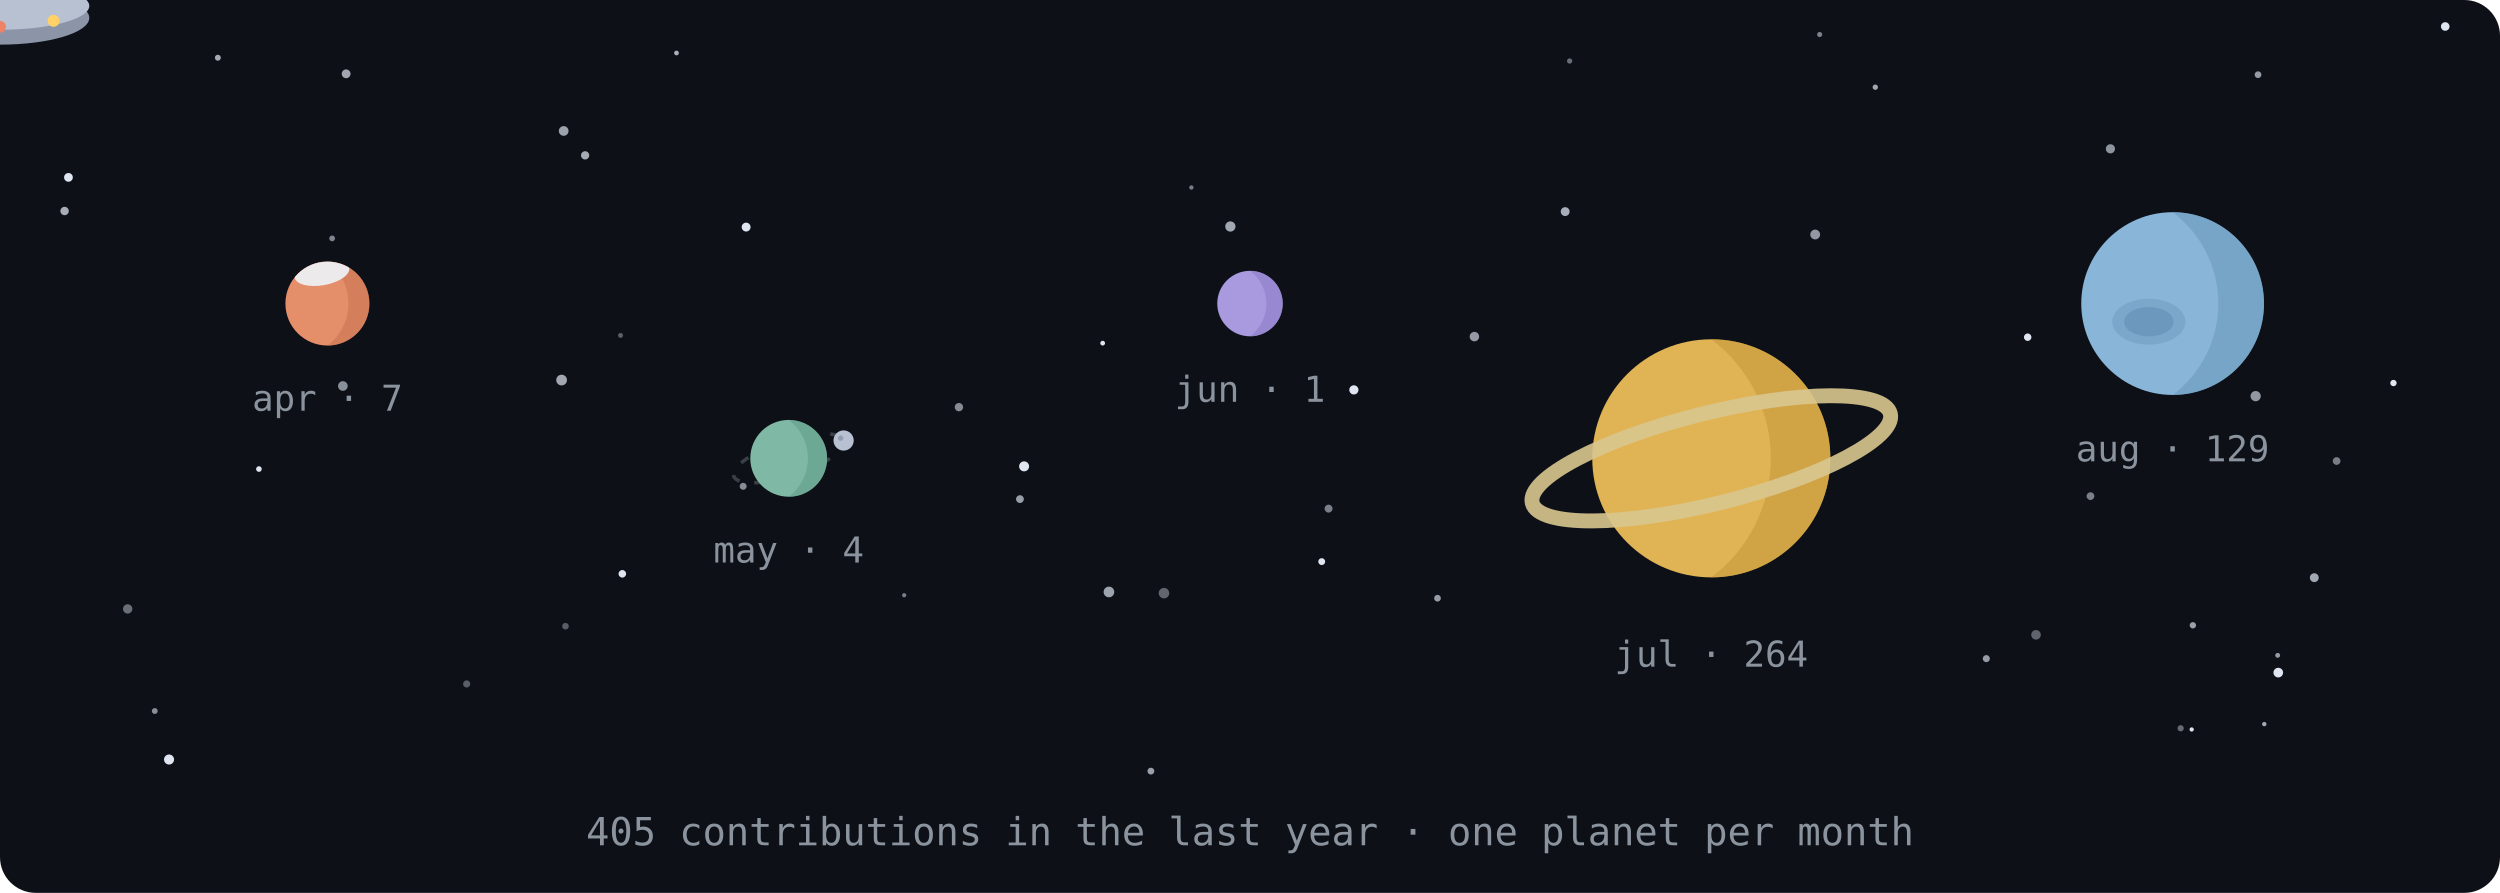
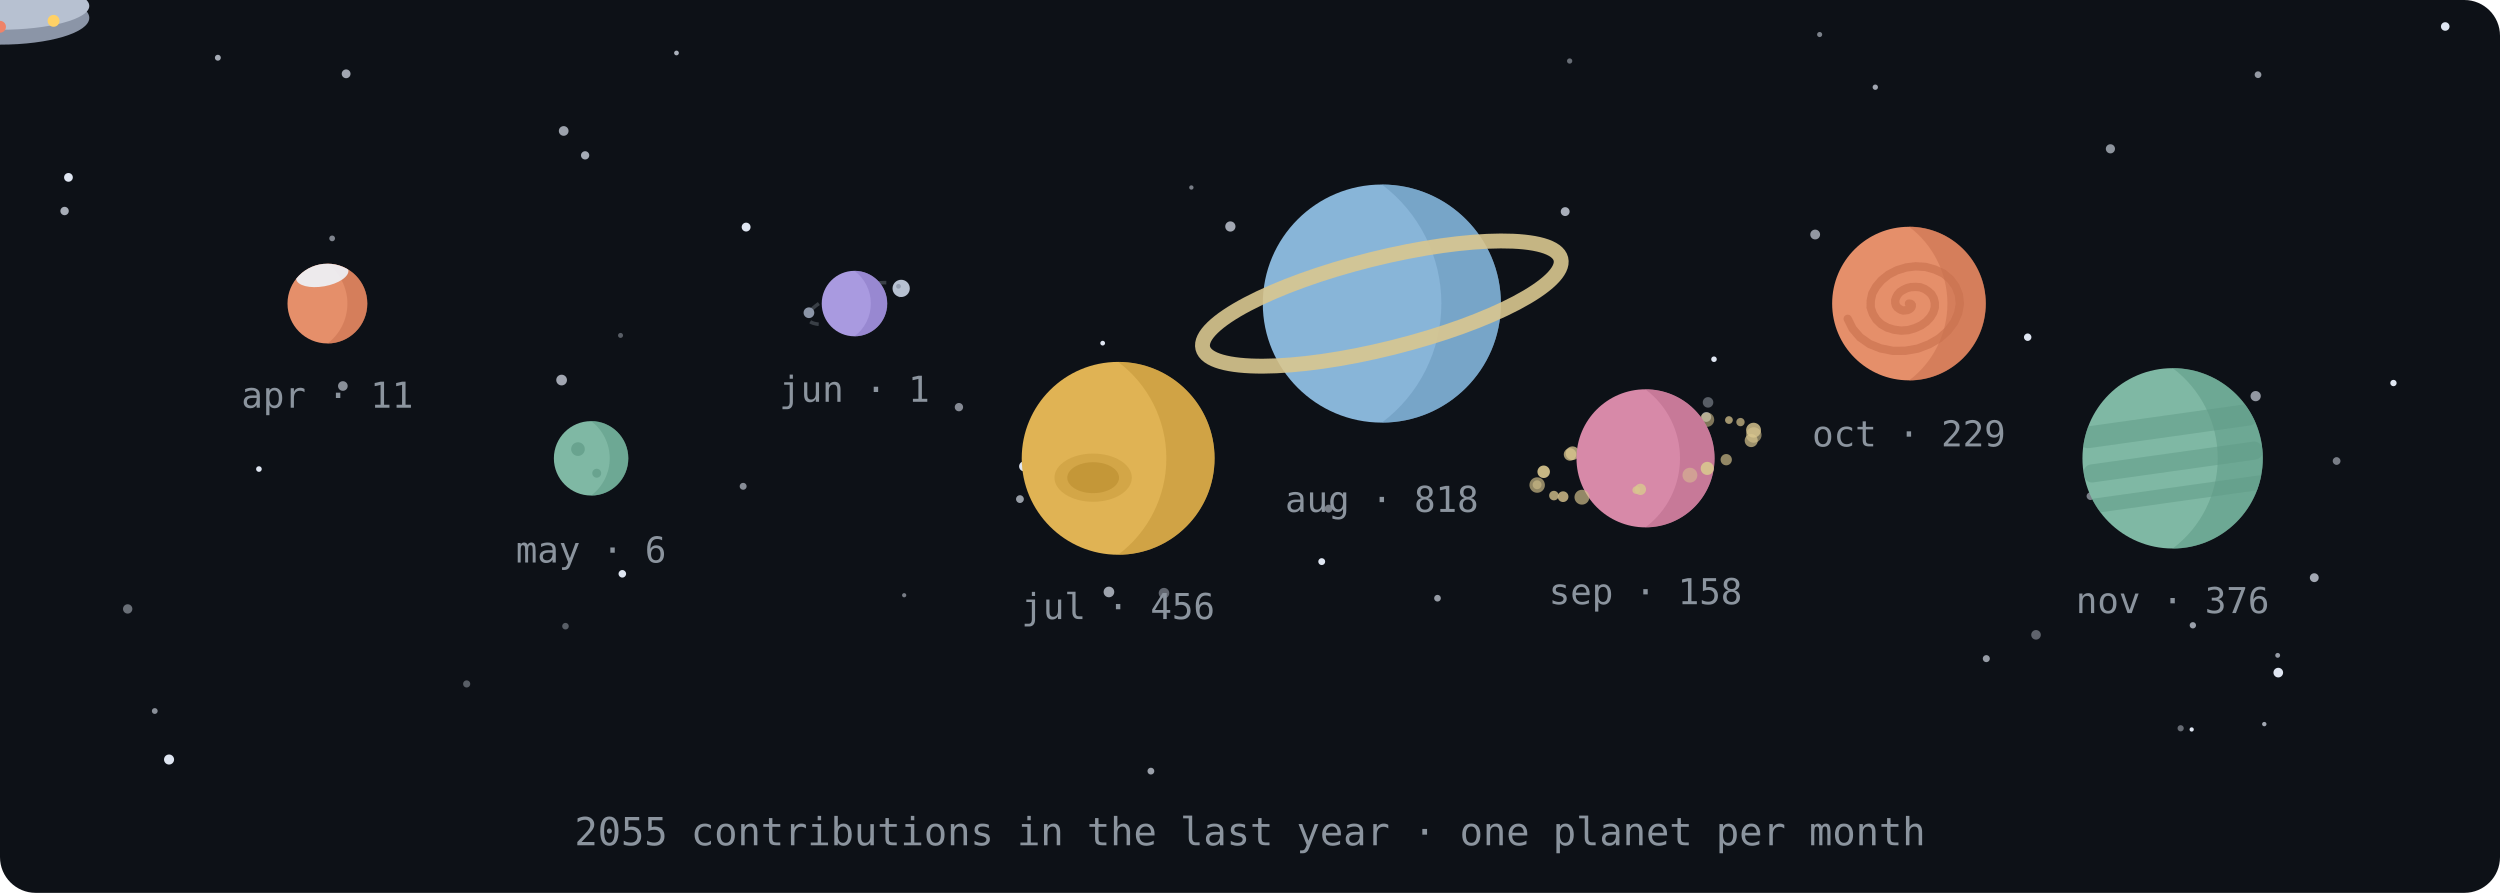
<svg xmlns="http://www.w3.org/2000/svg" viewBox="0 0 840 300" width="840" height="300">
  <style>
    text{font-family:ui-monospace,SFMono-Regular,Menlo,monospace}
    .lbl{font-size:12px}
    .cap{font-size:13px}
    
    .pop{animation:pop .5s cubic-bezier(.3,1.6,.5,1) both}
    .fade{animation:fadein .6s ease-out both}
    .drift{animation:drift 4s ease-in-out infinite alternate}
    .tw{animation:tw 2.8s ease-in-out infinite}
-     .cruise{animation:cruise 14s linear infinite}
+     .cruise{animation:cruise 20s linear infinite}
+     .lt{animation:lights 2.4s linear infinite}
+     @keyframes lights{0%,100%{fill:#ffd166}25%{fill:#ef8368}50%{fill:#8fd48a}75%{fill:#88b5d8}}
    .bob{animation:bob 1.6s ease-in-out infinite alternate}
    @keyframes pop{from{transform:scale(0)}to{transform:scale(1)}}
    @keyframes fadein{from{opacity:0}to{opacity:1}}
    @keyframes drift{from{transform:translateY(-3px)}to{transform:translateY(3px)}}
    @keyframes tw{0%,100%{opacity:.15}50%{opacity:.9}}
    @keyframes cruise{from{transform:translate(-60px,52px)}to{transform:translate(900px,52px)}}
    @keyframes bob{from{transform:translateY(-2.5px)}to{transform:translateY(2.5px)}}
+     .meteor{animation:meteor 185.8s linear infinite both}
+     .sat{animation:sat 240.9s linear infinite both}
+     .satf{animation:satf 240.9s linear infinite both}
+     @keyframes meteor{0%{transform:translate(336px,84px) rotate(-119deg);opacity:0}2.152%{transform:translate(336px,84px) rotate(-119deg);opacity:0}2.287%{opacity:1}2.640%{opacity:1}2.774%{transform:translate(488px,220px) rotate(-119deg);opacity:0}18.937%{transform:translate(679px,51px) rotate(4deg);opacity:0}19.072%{opacity:1}19.416%{opacity:1}19.550%{transform:translate(432px,119px) rotate(4deg);opacity:0}44.060%{transform:translate(234px,85px) rotate(-126deg);opacity:0}44.194%{opacity:1}44.532%{opacity:1}44.666%{transform:translate(439px,226px) rotate(-126deg);opacity:0}73.676%{transform:translate(459px,34px) rotate(-30deg);opacity:0}73.811%{opacity:1}74.090%{opacity:1}74.224%{transform:translate(316px,197px) rotate(-30deg);opacity:0}100%{transform:translate(316px,197px) rotate(-30deg);opacity:0}}
+     @keyframes sat{0%{transform:translate(-30px,177px);opacity:0}4.982%{transform:translate(-30px,177px);opacity:0}5.107%{opacity:1}10.324%{opacity:1}10.448%{transform:translate(870px,100px);opacity:0}68.446%{transform:translate(-30px,63px);opacity:0}68.571%{opacity:1}73.975%{opacity:1}74.099%{transform:translate(870px,180px);opacity:0}100%{transform:translate(870px,180px);opacity:0}}
+     @keyframes satf{0%{transform:translate(870px,198px);opacity:0}35.233%{transform:translate(870px,198px);opacity:0}35.357%{opacity:1}39.405%{opacity:1}39.529%{transform:translate(-30px,106px);opacity:0}100%{transform:translate(-30px,106px);opacity:0}}
    @media (prefers-reduced-motion:reduce){
-       .pop,.fade,.drift,.tw,.bob{animation:none}
+       .pop,.fade,.drift,.tw,.bob,.lt{animation:none}
      .cruise{animation:none;transform:translate(420px,52px)}
+       .meteor,.sat,.satf{animation:none;display:none}
    }
  </style>
  <rect x="0" y="0" width="840" height="300" rx="12" fill="#0d1117" />
  <circle class="tw" style="animation-delay:0.41s" cx="821.6" cy="8.9" r="1.44" fill="#dfe6f2" />
  <circle cx="73.2" cy="19.4" r="1.00" fill="#dfe6f2" opacity="0.72" />
  <circle cx="667.4" cy="221.3" r="1.19" fill="#dfe6f2" opacity="0.65" />
  <circle cx="611.4" cy="11.6" r="0.86" fill="#dfe6f2" opacity="0.53" />
  <circle class="tw" style="animation-delay:0.68s" cx="454.9" cy="131.0" r="1.54" fill="#dfe6f2" />
  <circle cx="702.4" cy="166.7" r="1.30" fill="#dfe6f2" opacity="0.52" />
  <circle cx="52.0" cy="238.9" r="0.98" fill="#dfe6f2" opacity="0.59" />
  <circle cx="190.0" cy="210.4" r="1.11" fill="#dfe6f2" opacity="0.36" />
  <circle class="tw" style="animation-delay:1.43s" cx="370.5" cy="115.3" r="0.80" fill="#dfe6f2" />
  <circle cx="630.1" cy="29.3" r="0.90" fill="#dfe6f2" opacity="0.70" />
  <circle cx="495.4" cy="113.1" r="1.59" fill="#dfe6f2" opacity="0.64" />
  <circle cx="684.1" cy="213.3" r="1.61" fill="#dfe6f2" opacity="0.39" />
  <circle class="tw" style="animation-delay:0.86s" cx="56.8" cy="255.2" r="1.69" fill="#dfe6f2" />
  <circle cx="525.9" cy="71.1" r="1.49" fill="#dfe6f2" opacity="0.74" />
  <circle cx="188.7" cy="127.7" r="1.80" fill="#dfe6f2" opacity="0.70" />
  <circle cx="372.6" cy="198.9" r="1.79" fill="#dfe6f2" opacity="0.69" />
  <circle class="tw" style="animation-delay:1.65s" cx="87.0" cy="157.6" r="0.95" fill="#dfe6f2" />
  <circle cx="42.9" cy="204.6" r="1.57" fill="#dfe6f2" opacity="0.44" />
  <circle cx="156.8" cy="229.8" r="1.21" fill="#dfe6f2" opacity="0.36" />
  <circle cx="208.5" cy="112.7" r="0.84" fill="#dfe6f2" opacity="0.36" />
  <circle class="tw" style="animation-delay:0.76s" cx="23.0" cy="59.6" r="1.47" fill="#dfe6f2" />
  <circle cx="573.3" cy="140.1" r="1.66" fill="#dfe6f2" opacity="0.60" />
  <circle cx="785.1" cy="154.9" r="1.30" fill="#dfe6f2" opacity="0.51" />
  <circle cx="573.9" cy="135.2" r="1.77" fill="#dfe6f2" opacity="0.36" />
  <circle class="tw" style="animation-delay:1.90s" cx="736.4" cy="245.1" r="0.72" fill="#dfe6f2" />
  <circle cx="609.9" cy="78.8" r="1.65" fill="#dfe6f2" opacity="0.63" />
  <circle cx="391.1" cy="199.3" r="1.77" fill="#dfe6f2" opacity="0.40" />
  <circle cx="196.6" cy="52.2" r="1.39" fill="#dfe6f2" opacity="0.72" />
  <circle class="tw" style="animation-delay:2.29s" cx="444.1" cy="188.7" r="1.16" fill="#dfe6f2" />
  <circle cx="386.7" cy="259.1" r="1.15" fill="#dfe6f2" opacity="0.67" />
  <circle cx="322.2" cy="136.8" r="1.40" fill="#dfe6f2" opacity="0.57" />
  <circle cx="709.1" cy="50.0" r="1.54" fill="#dfe6f2" opacity="0.61" />
  <circle class="tw" style="animation-delay:1.11s" cx="804.2" cy="128.7" r="1.07" fill="#dfe6f2" />
  <circle cx="189.4" cy="44.0" r="1.63" fill="#dfe6f2" opacity="0.68" />
  <circle cx="303.8" cy="200.0" r="0.71" fill="#dfe6f2" opacity="0.51" />
  <circle cx="758.7" cy="25.1" r="1.14" fill="#dfe6f2" opacity="0.64" />
  <circle class="tw" style="animation-delay:1.90s" cx="681.3" cy="113.3" r="1.25" fill="#dfe6f2" />
  <circle cx="736.8" cy="210.1" r="1.07" fill="#dfe6f2" opacity="0.67" />
  <circle cx="227.3" cy="17.8" r="0.80" fill="#dfe6f2" opacity="0.75" />
  <circle cx="115.2" cy="129.7" r="1.62" fill="#dfe6f2" opacity="0.59" />
  <circle class="tw" style="animation-delay:0.97s" cx="765.5" cy="226.0" r="1.62" fill="#dfe6f2" />
  <circle cx="413.4" cy="76.1" r="1.72" fill="#dfe6f2" opacity="0.71" />
  <circle cx="400.3" cy="63.0" r="0.73" fill="#dfe6f2" opacity="0.51" />
  <circle cx="527.4" cy="20.5" r="0.89" fill="#dfe6f2" opacity="0.43" />
  <circle class="tw" style="animation-delay:2.41s" cx="575.9" cy="120.7" r="0.94" fill="#dfe6f2" />
  <circle cx="760.8" cy="243.3" r="0.74" fill="#dfe6f2" opacity="0.71" />
  <circle cx="483.0" cy="201.0" r="1.13" fill="#dfe6f2" opacity="0.65" />
  <circle cx="249.7" cy="163.4" r="1.17" fill="#dfe6f2" opacity="0.58" />
  <circle class="tw" style="animation-delay:2.94s" cx="344.1" cy="156.7" r="1.68" fill="#dfe6f2" />
  <circle cx="757.9" cy="133.1" r="1.72" fill="#dfe6f2" opacity="0.63" />
  <circle cx="116.3" cy="24.8" r="1.48" fill="#dfe6f2" opacity="0.70" />
  <circle cx="765.3" cy="220.2" r="0.82" fill="#dfe6f2" opacity="0.65" />
  <circle class="tw" style="animation-delay:1.95s" cx="250.7" cy="76.3" r="1.49" fill="#dfe6f2" />
  <circle cx="21.7" cy="70.9" r="1.41" fill="#dfe6f2" opacity="0.73" />
  <circle cx="111.6" cy="80.1" r="0.97" fill="#dfe6f2" opacity="0.54" />
  <circle cx="446.4" cy="170.9" r="1.33" fill="#dfe6f2" opacity="0.52" />
  <circle class="tw" style="animation-delay:1.32s" cx="209.1" cy="192.8" r="1.27" fill="#dfe6f2" />
  <circle cx="732.7" cy="244.7" r="1.05" fill="#dfe6f2" opacity="0.42" />
  <circle cx="342.7" cy="167.7" r="1.31" fill="#dfe6f2" opacity="0.66" />
  <circle cx="777.6" cy="194.1" r="1.49" fill="#dfe6f2" opacity="0.71" />
+   <defs>
+     <linearGradient id="tail" gradientUnits="userSpaceOnUse" x1="0" y1="0" x2="66" y2="-23">
+       <stop offset="0" stop-color="#dfe6f2" />
+       <stop offset="1" stop-color="#dfe6f2" stop-opacity="0" />
+     </linearGradient>
+   </defs>
+   <g class="meteor">
+     <line x1="0" y1="0" x2="66" y2="-23" stroke="url(#tail)" stroke-width="1.8" stroke-linecap="round" />
+     <circle r="1.7" fill="#dfe6f2" />
+   </g>
+   <g class="sat">
+     <g transform="rotate(-20)">
+       <rect x="-13" y="-3" width="8" height="6" fill="#a8d8ef" opacity="0.85" />
+       <rect x="5" y="-3" width="8" height="6" fill="#a8d8ef" opacity="0.85" />
+       <line x1="-9" y1="-3" x2="-9" y2="3" stroke="#0d1117" stroke-width="0.8" opacity="0.6" />
+       <line x1="9" y1="-3" x2="9" y2="3" stroke="#0d1117" stroke-width="0.8" opacity="0.6" />
+       <rect x="-3.5" y="-4" width="7" height="8" rx="1.2" fill="#b7c1d1" />
+       <circle class="tw" cx="0" cy="-6" r="1.2" fill="#ef8368" />
+     </g>
+   </g>
  <g transform="translate(110.0 102)">
    <g class="pop" style="animation-delay:0.20s">
      <g class="drift" style="animation-duration:3.5s">
-         <circle r="14.1" fill="#e58f6a" />
-         <path d="M -2.826 -14.13 a 14.13 14.13 0 0 1 0 28.26 a 17.663 17.663 0 0 0 0 -28.26" fill="#c9714f" opacity="0.55" transform="translate(2.826004 0)" />
+         <circle r="13.4" fill="#e58f6a" />
+         <path d="M -2.687 -13.434 a 13.434 13.434 0 0 1 0 26.868 a 16.793 16.793 0 0 0 0 -26.868" fill="#c9714f" opacity="0.55" transform="translate(2.686815 0)" />
        <clipPath id="clip0">
-           <circle r="14.1" />
+           <circle r="13.4" />
        </clipPath>
        <g clip-path="url(#clip0)">
-           <ellipse cy="-10.5" rx="9.3" ry="4.2" fill="#eef4fb" opacity="0.9" transform="rotate(-10)" />
-         </g>
-       </g>
-     </g>
-     <text class="fade lbl" style="animation-delay:0.60s" y="36" text-anchor="middle" fill="#8b949e">apr · 7</text>
-   </g>
-   <g transform="translate(265.0 154)">
+           <ellipse cy="-9.9" rx="8.9" ry="4.0" fill="#eef4fb" opacity="0.9" transform="rotate(-10)" />
+         </g>
+       </g>
+     </g>
+     <switch>
+       <text systemLanguage="es, es-419, es-AR, es-BO, es-CL, es-CO, es-CR, es-CU, es-DO, es-EC, es-ES, es-GT, es-HN, es-MX, es-NI, es-PA, es-PE, es-PR, es-PY, es-SV, es-US, es-UY, es-VE" class="fade lbl" style="animation-delay:0.60s" y="35" text-anchor="middle" fill="#8b949e">abr · 11</text>
+       <text systemLanguage="pt, pt-BR, pt-PT, pt-AO, pt-MZ" class="fade lbl" style="animation-delay:0.60s" y="35" text-anchor="middle" fill="#8b949e">abr · 11</text>
+       <text systemLanguage="fr, fr-FR, fr-CA, fr-BE, fr-CH, fr-LU" class="fade lbl" style="animation-delay:0.60s" y="35" text-anchor="middle" fill="#8b949e">avr · 11</text>
+       <text systemLanguage="it, it-IT, it-CH" class="fade lbl" style="animation-delay:0.60s" y="35" text-anchor="middle" fill="#8b949e">apr · 11</text>
+       <text systemLanguage="de, de-DE, de-AT, de-CH" class="fade lbl" style="animation-delay:0.60s" y="35" text-anchor="middle" fill="#8b949e">apr · 11</text>
+       <text systemLanguage="zh, zh-CN, zh-TW, zh-HK, zh-SG, zh-Hans, zh-Hant, zh-Hans-CN, zh-Hant-TW, zh-Hant-HK" class="fade lbl" style="animation-delay:0.60s" y="35" text-anchor="middle" fill="#8b949e">4月 · 11</text>
+       <text systemLanguage="ja, ja-JP" class="fade lbl" style="animation-delay:0.60s" y="35" text-anchor="middle" fill="#8b949e">4月 · 11</text>
+       <text class="fade lbl" style="animation-delay:0.60s" y="35" text-anchor="middle" fill="#8b949e">apr · 11</text>
+     </switch>
+   </g>
+   <g transform="translate(198.6 154)">
    <g class="pop" style="animation-delay:0.45s">
      <g class="drift" style="animation-duration:4.5s">
-         <ellipse rx="19.4" ry="5.9" fill="none" stroke="#8b949e" stroke-width="1.2" stroke-dasharray="3 5" opacity="0.35" transform="rotate(-18)" />
-         <circle r="12.9" fill="#7fb8a4" />
-         <path d="M -2.58 -12.902 a 12.902 12.902 0 0 1 0 25.804 a 16.127 16.127 0 0 0 0 -25.804" fill="#5f9a86" opacity="0.55" transform="translate(2.580376 0)" />
-         <g transform="rotate(-18) translate(19.4 0) rotate(18)">
-           <circle r="3.4" fill="#b7c1d1" />
-           <circle cx="-1.0" cy="-0.8" r="0.9" fill="#8b95a7" opacity="0.8" />
-         </g>
-       </g>
-     </g>
-     <text class="fade lbl" style="animation-delay:0.85s" y="35" text-anchor="middle" fill="#8b949e">may · 4</text>
-   </g>
-   <g transform="translate(420.0 102)">
+         <circle r="12.5" fill="#7fb8a4" />
+         <path d="M -2.505 -12.523 a 12.523 12.523 0 0 1 0 25.046 a 15.654 15.654 0 0 0 0 -25.046" fill="#5f9a86" opacity="0.55" transform="translate(2.504595 0)" />
+         <circle cx="-4.4" cy="-3.1" r="2.3" fill="#5f9a86" opacity="0.7" />
+         <circle cx="1.9" cy="5.0" r="1.5" fill="#5f9a86" opacity="0.7" />
+       </g>
+     </g>
+     <switch>
+       <text systemLanguage="es, es-419, es-AR, es-BO, es-CL, es-CO, es-CR, es-CU, es-DO, es-EC, es-ES, es-GT, es-HN, es-MX, es-NI, es-PA, es-PE, es-PR, es-PY, es-SV, es-US, es-UY, es-VE" class="fade lbl" style="animation-delay:0.85s" y="35" text-anchor="middle" fill="#8b949e">may · 6</text>
+       <text systemLanguage="pt, pt-BR, pt-PT, pt-AO, pt-MZ" class="fade lbl" style="animation-delay:0.85s" y="35" text-anchor="middle" fill="#8b949e">mai · 6</text>
+       <text systemLanguage="fr, fr-FR, fr-CA, fr-BE, fr-CH, fr-LU" class="fade lbl" style="animation-delay:0.85s" y="35" text-anchor="middle" fill="#8b949e">mai · 6</text>
+       <text systemLanguage="it, it-IT, it-CH" class="fade lbl" style="animation-delay:0.85s" y="35" text-anchor="middle" fill="#8b949e">mag · 6</text>
+       <text systemLanguage="de, de-DE, de-AT, de-CH" class="fade lbl" style="animation-delay:0.85s" y="35" text-anchor="middle" fill="#8b949e">mai · 6</text>
+       <text systemLanguage="zh, zh-CN, zh-TW, zh-HK, zh-SG, zh-Hans, zh-Hant, zh-Hans-CN, zh-Hant-TW, zh-Hant-HK" class="fade lbl" style="animation-delay:0.85s" y="35" text-anchor="middle" fill="#8b949e">5月 · 6</text>
+       <text systemLanguage="ja, ja-JP" class="fade lbl" style="animation-delay:0.85s" y="35" text-anchor="middle" fill="#8b949e">5月 · 6</text>
+       <text class="fade lbl" style="animation-delay:0.85s" y="35" text-anchor="middle" fill="#8b949e">may · 6</text>
+     </switch>
+   </g>
+   <g transform="translate(287.1 102)">
    <g class="pop" style="animation-delay:0.70s">
      <g class="drift" style="animation-duration:5.5s">
+         <ellipse rx="16.5" ry="5.1" fill="none" stroke="#8b949e" stroke-width="1.2" stroke-dasharray="3 5" opacity="0.35" transform="rotate(-18)" />
        <circle r="11.0" fill="#a99ae0" />
        <path d="M -2.2 -11 a 11 11 0 0 1 0 22 a 13.75 13.75 0 0 0 0 -22" fill="#8a7ac4" opacity="0.55" transform="translate(2.2 0)" />
-       </g>
-     </g>
-     <text class="fade lbl" style="animation-delay:1.10s" y="33" text-anchor="middle" fill="#8b949e">jun · 1</text>
-   </g>
-   <g transform="translate(575.0 154)">
+         <g transform="rotate(-18) translate(16.5 0) rotate(18)">
+           <circle r="2.9" fill="#b7c1d1" />
+           <circle cx="-0.9" cy="-0.7" r="0.8" fill="#8b95a7" opacity="0.8" />
+         </g>
+         <g transform="rotate(-18) translate(-15.5 -1.8)">
+           <circle r="1.8" fill="#8b95a7" />
+         </g>
+       </g>
+     </g>
+     <switch>
+       <text systemLanguage="es, es-419, es-AR, es-BO, es-CL, es-CO, es-CR, es-CU, es-DO, es-EC, es-ES, es-GT, es-HN, es-MX, es-NI, es-PA, es-PE, es-PR, es-PY, es-SV, es-US, es-UY, es-VE" class="fade lbl" style="animation-delay:1.10s" y="33" text-anchor="middle" fill="#8b949e">jun · 1</text>
+       <text systemLanguage="pt, pt-BR, pt-PT, pt-AO, pt-MZ" class="fade lbl" style="animation-delay:1.10s" y="33" text-anchor="middle" fill="#8b949e">jun · 1</text>
+       <text systemLanguage="fr, fr-FR, fr-CA, fr-BE, fr-CH, fr-LU" class="fade lbl" style="animation-delay:1.10s" y="33" text-anchor="middle" fill="#8b949e">juin · 1</text>
+       <text systemLanguage="it, it-IT, it-CH" class="fade lbl" style="animation-delay:1.10s" y="33" text-anchor="middle" fill="#8b949e">giu · 1</text>
+       <text systemLanguage="de, de-DE, de-AT, de-CH" class="fade lbl" style="animation-delay:1.10s" y="33" text-anchor="middle" fill="#8b949e">jun · 1</text>
+       <text systemLanguage="zh, zh-CN, zh-TW, zh-HK, zh-SG, zh-Hans, zh-Hant, zh-Hans-CN, zh-Hant-TW, zh-Hant-HK" class="fade lbl" style="animation-delay:1.10s" y="33" text-anchor="middle" fill="#8b949e">6月 · 1</text>
+       <text systemLanguage="ja, ja-JP" class="fade lbl" style="animation-delay:1.10s" y="33" text-anchor="middle" fill="#8b949e">6月 · 1</text>
+       <text class="fade lbl" style="animation-delay:1.10s" y="33" text-anchor="middle" fill="#8b949e">jun · 1</text>
+     </switch>
+   </g>
+   <g transform="translate(375.7 154)">
    <g class="pop" style="animation-delay:0.95s">
      <g class="drift" style="animation-duration:3.5s">
-         <circle r="40.0" fill="#e0b354" />
-         <path d="M -8 -40 a 40 40 0 0 1 0 80 a 50 50 0 0 0 0 -80" fill="#c39638" opacity="0.55" transform="translate(8 0)" />
-         <ellipse cx="0" cy="0" rx="62.0" ry="15.2" fill="none" stroke="#d9c68f" stroke-width="5" transform="rotate(-14)" opacity="0.9" />
-       </g>
-     </g>
-     <text class="fade lbl" style="animation-delay:1.35s" y="70" text-anchor="middle" fill="#8b949e">jul · 264</text>
-   </g>
-   <g transform="translate(730.0 102)">
+         <circle r="32.4" fill="#e0b354" />
+         <path d="M -6.477 -32.386 a 32.386 32.386 0 0 1 0 64.772 a 40.483 40.483 0 0 0 0 -64.772" fill="#c39638" opacity="0.55" transform="translate(6.477214 0)" />
+         <ellipse cx="-8.4" cy="6.5" rx="13.0" ry="8.1" fill="#c39638" opacity="0.45" />
+         <ellipse cx="-8.4" cy="6.5" rx="8.7" ry="5.2" fill="#c39638" opacity="0.95" />
+       </g>
+     </g>
+     <switch>
+       <text systemLanguage="es, es-419, es-AR, es-BO, es-CL, es-CO, es-CR, es-CU, es-DO, es-EC, es-ES, es-GT, es-HN, es-MX, es-NI, es-PA, es-PE, es-PR, es-PY, es-SV, es-US, es-UY, es-VE" class="fade lbl" style="animation-delay:1.35s" y="54" text-anchor="middle" fill="#8b949e">jul · 456</text>
+       <text systemLanguage="pt, pt-BR, pt-PT, pt-AO, pt-MZ" class="fade lbl" style="animation-delay:1.35s" y="54" text-anchor="middle" fill="#8b949e">jul · 456</text>
+       <text systemLanguage="fr, fr-FR, fr-CA, fr-BE, fr-CH, fr-LU" class="fade lbl" style="animation-delay:1.35s" y="54" text-anchor="middle" fill="#8b949e">juil · 456</text>
+       <text systemLanguage="it, it-IT, it-CH" class="fade lbl" style="animation-delay:1.35s" y="54" text-anchor="middle" fill="#8b949e">lug · 456</text>
+       <text systemLanguage="de, de-DE, de-AT, de-CH" class="fade lbl" style="animation-delay:1.35s" y="54" text-anchor="middle" fill="#8b949e">jul · 456</text>
+       <text systemLanguage="zh, zh-CN, zh-TW, zh-HK, zh-SG, zh-Hans, zh-Hant, zh-Hans-CN, zh-Hant-TW, zh-Hant-HK" class="fade lbl" style="animation-delay:1.35s" y="54" text-anchor="middle" fill="#8b949e">7月 · 456</text>
+       <text systemLanguage="ja, ja-JP" class="fade lbl" style="animation-delay:1.35s" y="54" text-anchor="middle" fill="#8b949e">7月 · 456</text>
+       <text class="fade lbl" style="animation-delay:1.35s" y="54" text-anchor="middle" fill="#8b949e">jul · 456</text>
+     </switch>
+   </g>
+   <g transform="translate(464.3 102)">
    <g class="pop" style="animation-delay:1.20s">
      <g class="drift" style="animation-duration:4.5s">
-         <circle r="30.7" fill="#88b5d8" />
-         <path d="M -6.14 -30.699 a 30.699 30.699 0 0 1 0 61.399 a 38.374 38.374 0 0 0 0 -61.399" fill="#6a97bb" opacity="0.55" transform="translate(6.139863 0)" />
-         <ellipse cx="-8.0" cy="6.1" rx="12.3" ry="7.7" fill="#6a97bb" opacity="0.45" />
-         <ellipse cx="-8.0" cy="6.1" rx="8.3" ry="4.9" fill="#6a97bb" opacity="0.95" />
-       </g>
-     </g>
-     <text class="fade lbl" style="animation-delay:1.60s" y="53" text-anchor="middle" fill="#8b949e">aug · 129</text>
+         <circle r="40.0" fill="#88b5d8" />
+         <path d="M -8 -40 a 40 40 0 0 1 0 80 a 50 50 0 0 0 0 -80" fill="#6a97bb" opacity="0.55" transform="translate(8 0)" />
+         <ellipse cx="0" cy="0" rx="62.0" ry="15.2" fill="none" stroke="#d9c68f" stroke-width="5" transform="rotate(-14)" opacity="0.9" />
+       </g>
+     </g>
+     <switch>
+       <text systemLanguage="es, es-419, es-AR, es-BO, es-CL, es-CO, es-CR, es-CU, es-DO, es-EC, es-ES, es-GT, es-HN, es-MX, es-NI, es-PA, es-PE, es-PR, es-PY, es-SV, es-US, es-UY, es-VE" class="fade lbl" style="animation-delay:1.60s" y="70" text-anchor="middle" fill="#8b949e">ago · 818</text>
+       <text systemLanguage="pt, pt-BR, pt-PT, pt-AO, pt-MZ" class="fade lbl" style="animation-delay:1.60s" y="70" text-anchor="middle" fill="#8b949e">ago · 818</text>
+       <text systemLanguage="fr, fr-FR, fr-CA, fr-BE, fr-CH, fr-LU" class="fade lbl" style="animation-delay:1.60s" y="70" text-anchor="middle" fill="#8b949e">août · 818</text>
+       <text systemLanguage="it, it-IT, it-CH" class="fade lbl" style="animation-delay:1.60s" y="70" text-anchor="middle" fill="#8b949e">ago · 818</text>
+       <text systemLanguage="de, de-DE, de-AT, de-CH" class="fade lbl" style="animation-delay:1.60s" y="70" text-anchor="middle" fill="#8b949e">aug · 818</text>
+       <text systemLanguage="zh, zh-CN, zh-TW, zh-HK, zh-SG, zh-Hans, zh-Hant, zh-Hans-CN, zh-Hant-TW, zh-Hant-HK" class="fade lbl" style="animation-delay:1.60s" y="70" text-anchor="middle" fill="#8b949e">8月 · 818</text>
+       <text systemLanguage="ja, ja-JP" class="fade lbl" style="animation-delay:1.60s" y="70" text-anchor="middle" fill="#8b949e">8月 · 818</text>
+       <text class="fade lbl" style="animation-delay:1.60s" y="70" text-anchor="middle" fill="#8b949e">aug · 818</text>
+     </switch>
+   </g>
+   <g transform="translate(552.9 154)">
+     <g class="pop" style="animation-delay:1.45s">
+       <g class="drift" style="animation-duration:5.5s">
+         <g transform="rotate(-14)">
+           <circle cx="-37.5" cy="-0.1" r="2.6" fill="#d9c68f" opacity="0.64" />
+           <circle cx="-37.5" cy="-0.2" r="1.5" fill="#d9c68f" opacity="0.53" />
+           <circle cx="-34.3" cy="-3.9" r="2.1" fill="#d9c68f" opacity="0.91" />
+           <circle cx="-24.3" cy="-7.4" r="2.1" fill="#d9c68f" opacity="0.75" />
+           <circle cx="-23.4" cy="-7.6" r="2.3" fill="#d9c68f" opacity="0.76" />
+           <circle cx="-14.9" cy="-8.9" r="2.3" fill="#d9c68f" opacity="0.59" />
+           <circle cx="-3.6" cy="-9.7" r="1.4" fill="#d9c68f" opacity="0.62" />
+           <circle cx="8.1" cy="-9.5" r="2.1" fill="#d9c68f" opacity="0.67" />
+           <circle cx="23.2" cy="-7.6" r="2.4" fill="#d9c68f" opacity="0.56" />
+           <circle cx="30.3" cy="-5.7" r="1.3" fill="#d9c68f" opacity="0.73" />
+           <circle cx="33.9" cy="-4.1" r="1.4" fill="#d9c68f" opacity="0.69" />
+           <circle cx="37.5" cy="-0.4" r="2.5" fill="#d9c68f" opacity="0.82" />
+         </g>
+         <circle r="23.2" fill="#d789a8" />
+         <path d="M -4.631 -23.156 a 23.156 23.156 0 0 1 0 46.313 a 28.945 28.945 0 0 0 0 -46.313" fill="#b96b8b" opacity="0.55" transform="translate(4.631274 0)" />
+         <g transform="rotate(-14)">
+           <circle cx="37.2" cy="1.2" r="2.6" fill="#d9c68f" opacity="0.59" />
+           <circle cx="35.9" cy="2.8" r="2.2" fill="#d9c68f" opacity="0.70" />
+           <circle cx="26.2" cy="7.0" r="1.9" fill="#d9c68f" opacity="0.65" />
+           <circle cx="19.3" cy="8.3" r="2.2" fill="#d9c68f" opacity="0.91" />
+           <circle cx="13.1" cy="9.1" r="2.5" fill="#d9c68f" opacity="0.51" />
+           <circle cx="-4.2" cy="9.7" r="1.9" fill="#d9c68f" opacity="0.83" />
+           <circle cx="-5.6" cy="9.6" r="1.3" fill="#d9c68f" opacity="0.82" />
+           <circle cx="-23.9" cy="7.5" r="2.5" fill="#d9c68f" opacity="0.66" />
+           <circle cx="-30.0" cy="5.8" r="1.8" fill="#d9c68f" opacity="0.80" />
+           <circle cx="-32.9" cy="4.7" r="1.6" fill="#d9c68f" opacity="0.77" />
+         </g>
+       </g>
+     </g>
+     <switch>
+       <text systemLanguage="es, es-419, es-AR, es-BO, es-CL, es-CO, es-CR, es-CU, es-DO, es-EC, es-ES, es-GT, es-HN, es-MX, es-NI, es-PA, es-PE, es-PR, es-PY, es-SV, es-US, es-UY, es-VE" class="fade lbl" style="animation-delay:1.85s" y="49" text-anchor="middle" fill="#8b949e">sep · 158</text>
+       <text systemLanguage="pt, pt-BR, pt-PT, pt-AO, pt-MZ" class="fade lbl" style="animation-delay:1.85s" y="49" text-anchor="middle" fill="#8b949e">set · 158</text>
+       <text systemLanguage="fr, fr-FR, fr-CA, fr-BE, fr-CH, fr-LU" class="fade lbl" style="animation-delay:1.85s" y="49" text-anchor="middle" fill="#8b949e">sept · 158</text>
+       <text systemLanguage="it, it-IT, it-CH" class="fade lbl" style="animation-delay:1.85s" y="49" text-anchor="middle" fill="#8b949e">set · 158</text>
+       <text systemLanguage="de, de-DE, de-AT, de-CH" class="fade lbl" style="animation-delay:1.85s" y="49" text-anchor="middle" fill="#8b949e">sep · 158</text>
+       <text systemLanguage="zh, zh-CN, zh-TW, zh-HK, zh-SG, zh-Hans, zh-Hant, zh-Hans-CN, zh-Hant-TW, zh-Hant-HK" class="fade lbl" style="animation-delay:1.85s" y="49" text-anchor="middle" fill="#8b949e">9月 · 158</text>
+       <text systemLanguage="ja, ja-JP" class="fade lbl" style="animation-delay:1.85s" y="49" text-anchor="middle" fill="#8b949e">9月 · 158</text>
+       <text class="fade lbl" style="animation-delay:1.85s" y="49" text-anchor="middle" fill="#8b949e">sep · 158</text>
+     </switch>
+   </g>
+   <g transform="translate(641.4 102)">
+     <g class="pop" style="animation-delay:1.70s">
+       <g class="drift" style="animation-duration:3.5s">
+         <circle r="25.8" fill="#e58f6a" />
+         <path d="M -5.17 -25.849 a 25.849 25.849 0 0 1 0 51.698 a 32.312 32.312 0 0 0 0 -51.698" fill="#c9714f" opacity="0.55" transform="translate(5.16985 0)" />
+         <polyline points="0.0,0.0 0.3,0.1 0.5,0.2 0.7,0.4 0.8,0.7 0.7,1.1 0.5,1.4 0.1,1.7 -0.4,1.9 -1.0,2.0 -1.7,1.9 -2.4,1.8 -3.1,1.4 -3.6,0.9 -4.1,0.3 -4.4,-0.5 -4.4,-1.3 -4.2,-2.2 -3.7,-3.0 -3.0,-3.8 -2.0,-4.5 -0.8,-4.9 0.6,-5.2 2.0,-5.2 3.5,-4.9 5.0,-4.4 6.3,-3.5 7.3,-2.4 8.1,-1.2 8.5,0.3 8.5,1.8 8.1,3.4 7.2,4.9 5.9,6.2 4.2,7.3 2.2,8.1 0.0,8.5 -2.4,8.6 -4.7,8.2 -7.0,7.3 -9.0,6.1 -10.7,4.5 -11.9,2.6 -12.6,0.4 -12.8,-1.8 -12.2,-4.1 -11.1,-6.3 -9.3,-8.2 -7.1,-9.8 -4.3,-11.1 -1.3,-11.8 2.0,-12.0 5.2,-11.6 8.4,-10.6 11.2,-9.0 13.7,-7.0 15.5,-4.5 16.6,-1.8 17.0,1.2 16.6,4.2 15.3,7.1 13.2,9.8 10.5,12.0 7.1,13.8 3.3,14.9 -0.8,15.4 -5.0,15.1 -9.1,14.1 -12.9,12.3 -16.1,10.0 -18.7,7.0 -20.4,3.6 -21.2,0.0" fill="none" stroke="#c9714f" stroke-width="2.8" stroke-linecap="round" opacity="0.65" transform="rotate(-14)" />
+       </g>
+     </g>
+     <switch>
+       <text systemLanguage="es, es-419, es-AR, es-BO, es-CL, es-CO, es-CR, es-CU, es-DO, es-EC, es-ES, es-GT, es-HN, es-MX, es-NI, es-PA, es-PE, es-PR, es-PY, es-SV, es-US, es-UY, es-VE" class="fade lbl" style="animation-delay:2.10s" y="48" text-anchor="middle" fill="#8b949e">oct · 229</text>
+       <text systemLanguage="pt, pt-BR, pt-PT, pt-AO, pt-MZ" class="fade lbl" style="animation-delay:2.10s" y="48" text-anchor="middle" fill="#8b949e">out · 229</text>
+       <text systemLanguage="fr, fr-FR, fr-CA, fr-BE, fr-CH, fr-LU" class="fade lbl" style="animation-delay:2.10s" y="48" text-anchor="middle" fill="#8b949e">oct · 229</text>
+       <text systemLanguage="it, it-IT, it-CH" class="fade lbl" style="animation-delay:2.10s" y="48" text-anchor="middle" fill="#8b949e">ott · 229</text>
+       <text systemLanguage="de, de-DE, de-AT, de-CH" class="fade lbl" style="animation-delay:2.10s" y="48" text-anchor="middle" fill="#8b949e">okt · 229</text>
+       <text systemLanguage="zh, zh-CN, zh-TW, zh-HK, zh-SG, zh-Hans, zh-Hant, zh-Hans-CN, zh-Hant-TW, zh-Hant-HK" class="fade lbl" style="animation-delay:2.10s" y="48" text-anchor="middle" fill="#8b949e">10月 · 229</text>
+       <text systemLanguage="ja, ja-JP" class="fade lbl" style="animation-delay:2.10s" y="48" text-anchor="middle" fill="#8b949e">10月 · 229</text>
+       <text class="fade lbl" style="animation-delay:2.10s" y="48" text-anchor="middle" fill="#8b949e">oct · 229</text>
+     </switch>
+   </g>
+   <g transform="translate(730.0 154)">
+     <g class="pop" style="animation-delay:1.95s">
+       <g class="drift" style="animation-duration:4.5s">
+         <circle r="30.3" fill="#7fb8a4" />
+         <path d="M -6.065 -30.323 a 30.323 30.323 0 0 1 0 60.646 a 37.904 37.904 0 0 0 0 -60.646" fill="#5f9a86" opacity="0.55" transform="translate(6.064618 0)" />
+         <clipPath id="clip7">
+           <circle r="30.3" />
+         </clipPath>
+         <g clip-path="url(#clip7)">
+           <g transform="rotate(-8)" fill="#5f9a86" opacity="0.5">
+             <rect x="-30.3" y="-14.6" width="60.6" height="7.3" rx="3.0" />
+             <rect x="-30.3" y="-1.8" width="60.6" height="6.1" rx="2.7" />
+             <rect x="-30.3" y="9.7" width="60.6" height="4.9" rx="2.4" />
+           </g>
+         </g>
+       </g>
+     </g>
+     <switch>
+       <text systemLanguage="es, es-419, es-AR, es-BO, es-CL, es-CO, es-CR, es-CU, es-DO, es-EC, es-ES, es-GT, es-HN, es-MX, es-NI, es-PA, es-PE, es-PR, es-PY, es-SV, es-US, es-UY, es-VE" class="fade lbl" style="animation-delay:2.35s" y="52" text-anchor="middle" fill="#8b949e">nov · 376</text>
+       <text systemLanguage="pt, pt-BR, pt-PT, pt-AO, pt-MZ" class="fade lbl" style="animation-delay:2.35s" y="52" text-anchor="middle" fill="#8b949e">nov · 376</text>
+       <text systemLanguage="fr, fr-FR, fr-CA, fr-BE, fr-CH, fr-LU" class="fade lbl" style="animation-delay:2.35s" y="52" text-anchor="middle" fill="#8b949e">nov · 376</text>
+       <text systemLanguage="it, it-IT, it-CH" class="fade lbl" style="animation-delay:2.35s" y="52" text-anchor="middle" fill="#8b949e">nov · 376</text>
+       <text systemLanguage="de, de-DE, de-AT, de-CH" class="fade lbl" style="animation-delay:2.35s" y="52" text-anchor="middle" fill="#8b949e">nov · 376</text>
+       <text systemLanguage="zh, zh-CN, zh-TW, zh-HK, zh-SG, zh-Hans, zh-Hant, zh-Hans-CN, zh-Hant-TW, zh-Hant-HK" class="fade lbl" style="animation-delay:2.35s" y="52" text-anchor="middle" fill="#8b949e">11月 · 376</text>
+       <text systemLanguage="ja, ja-JP" class="fade lbl" style="animation-delay:2.35s" y="52" text-anchor="middle" fill="#8b949e">11月 · 376</text>
+       <text class="fade lbl" style="animation-delay:2.35s" y="52" text-anchor="middle" fill="#8b949e">nov · 376</text>
+     </switch>
+   </g>
+   <g class="satf">
+     <g transform="rotate(-20)">
+       <rect x="-13" y="-3" width="8" height="6" fill="#a8d8ef" opacity="0.85" />
+       <rect x="5" y="-3" width="8" height="6" fill="#a8d8ef" opacity="0.85" />
+       <line x1="-9" y1="-3" x2="-9" y2="3" stroke="#0d1117" stroke-width="0.8" opacity="0.6" />
+       <line x1="9" y1="-3" x2="9" y2="3" stroke="#0d1117" stroke-width="0.8" opacity="0.6" />
+       <rect x="-3.5" y="-4" width="7" height="8" rx="1.2" fill="#b7c1d1" />
+       <circle class="tw" cx="0" cy="-6" r="1.2" fill="#ef8368" />
+     </g>
  </g>
  <g class="cruise">
    <g class="bob">
      <ellipse cx="0" cy="6" rx="30" ry="9" fill="#8b95a7" />
      <ellipse cx="0" cy="2" rx="30" ry="8" fill="#b7c1d1" />
      <path d="M -14 -2 a 14 12 0 0 1 28 0 z" fill="#a8d8ef" opacity="0.65" />
      <circle cx="0" cy="-6" r="6" fill="#8fd48a" />
      <circle cx="-2.2" cy="-7" r="1.4" fill="#1d3320" />
      <circle cx="2.2" cy="-7" r="1.4" fill="#1d3320" />
-       <circle cx="-18" cy="7" r="2" fill="#ffd166" />
-       <circle cx="0" cy="9" r="2" fill="#ef8368" />
-       <circle cx="18" cy="7" r="2" fill="#ffd166" />
-     </g>
-   </g>
-   <text class="fade cap" style="animation-delay:1.8s" x="420" y="284" text-anchor="middle" fill="#8b949e">405 contributions in the last year · one planet per month</text>
+       <circle class="lt" cx="-18" cy="7" r="2" fill="#ffd166" />
+       <circle class="lt" style="animation-delay:-0.8s" cx="0" cy="9" r="2" fill="#ef8368" />
+       <circle class="lt" style="animation-delay:-1.6s" cx="18" cy="7" r="2" fill="#ffd166" />
+     </g>
+   </g>
+   <switch>
+     <text systemLanguage="es, es-419, es-AR, es-BO, es-CL, es-CO, es-CR, es-CU, es-DO, es-EC, es-ES, es-GT, es-HN, es-MX, es-NI, es-PA, es-PE, es-PR, es-PY, es-SV, es-US, es-UY, es-VE" class="fade cap" style="animation-delay:1.8s" x="420" y="284" text-anchor="middle" fill="#8b949e">2055 contribuciones en el último año · un planeta por mes</text>
+     <text systemLanguage="pt, pt-BR, pt-PT, pt-AO, pt-MZ" class="fade cap" style="animation-delay:1.8s" x="420" y="284" text-anchor="middle" fill="#8b949e">2055 contribuições no último ano · um planeta por mês</text>
+     <text systemLanguage="fr, fr-FR, fr-CA, fr-BE, fr-CH, fr-LU" class="fade cap" style="animation-delay:1.8s" x="420" y="284" text-anchor="middle" fill="#8b949e">2055 contributions sur la dernière année · une planète par mois</text>
+     <text systemLanguage="it, it-IT, it-CH" class="fade cap" style="animation-delay:1.8s" x="420" y="284" text-anchor="middle" fill="#8b949e">2055 contributi nell'ultimo anno · un pianeta al mese</text>
+     <text systemLanguage="de, de-DE, de-AT, de-CH" class="fade cap" style="animation-delay:1.8s" x="420" y="284" text-anchor="middle" fill="#8b949e">2055 Beiträge im letzten Jahr · ein Planet pro Monat</text>
+     <text systemLanguage="zh, zh-CN, zh-TW, zh-HK, zh-SG, zh-Hans, zh-Hant, zh-Hans-CN, zh-Hant-TW, zh-Hant-HK" class="fade cap" style="animation-delay:1.8s" x="420" y="284" text-anchor="middle" fill="#8b949e">过去一年 2055 次贡献 · 每月一颗星球</text>
+     <text systemLanguage="ja, ja-JP" class="fade cap" style="animation-delay:1.8s" x="420" y="284" text-anchor="middle" fill="#8b949e">過去1年間のコントリビューション 2055 件 · 1か月に1つの惑星</text>
+     <text class="fade cap" style="animation-delay:1.8s" x="420" y="284" text-anchor="middle" fill="#8b949e">2055 contributions in the last year · one planet per month</text>
+   </switch>
</svg>
